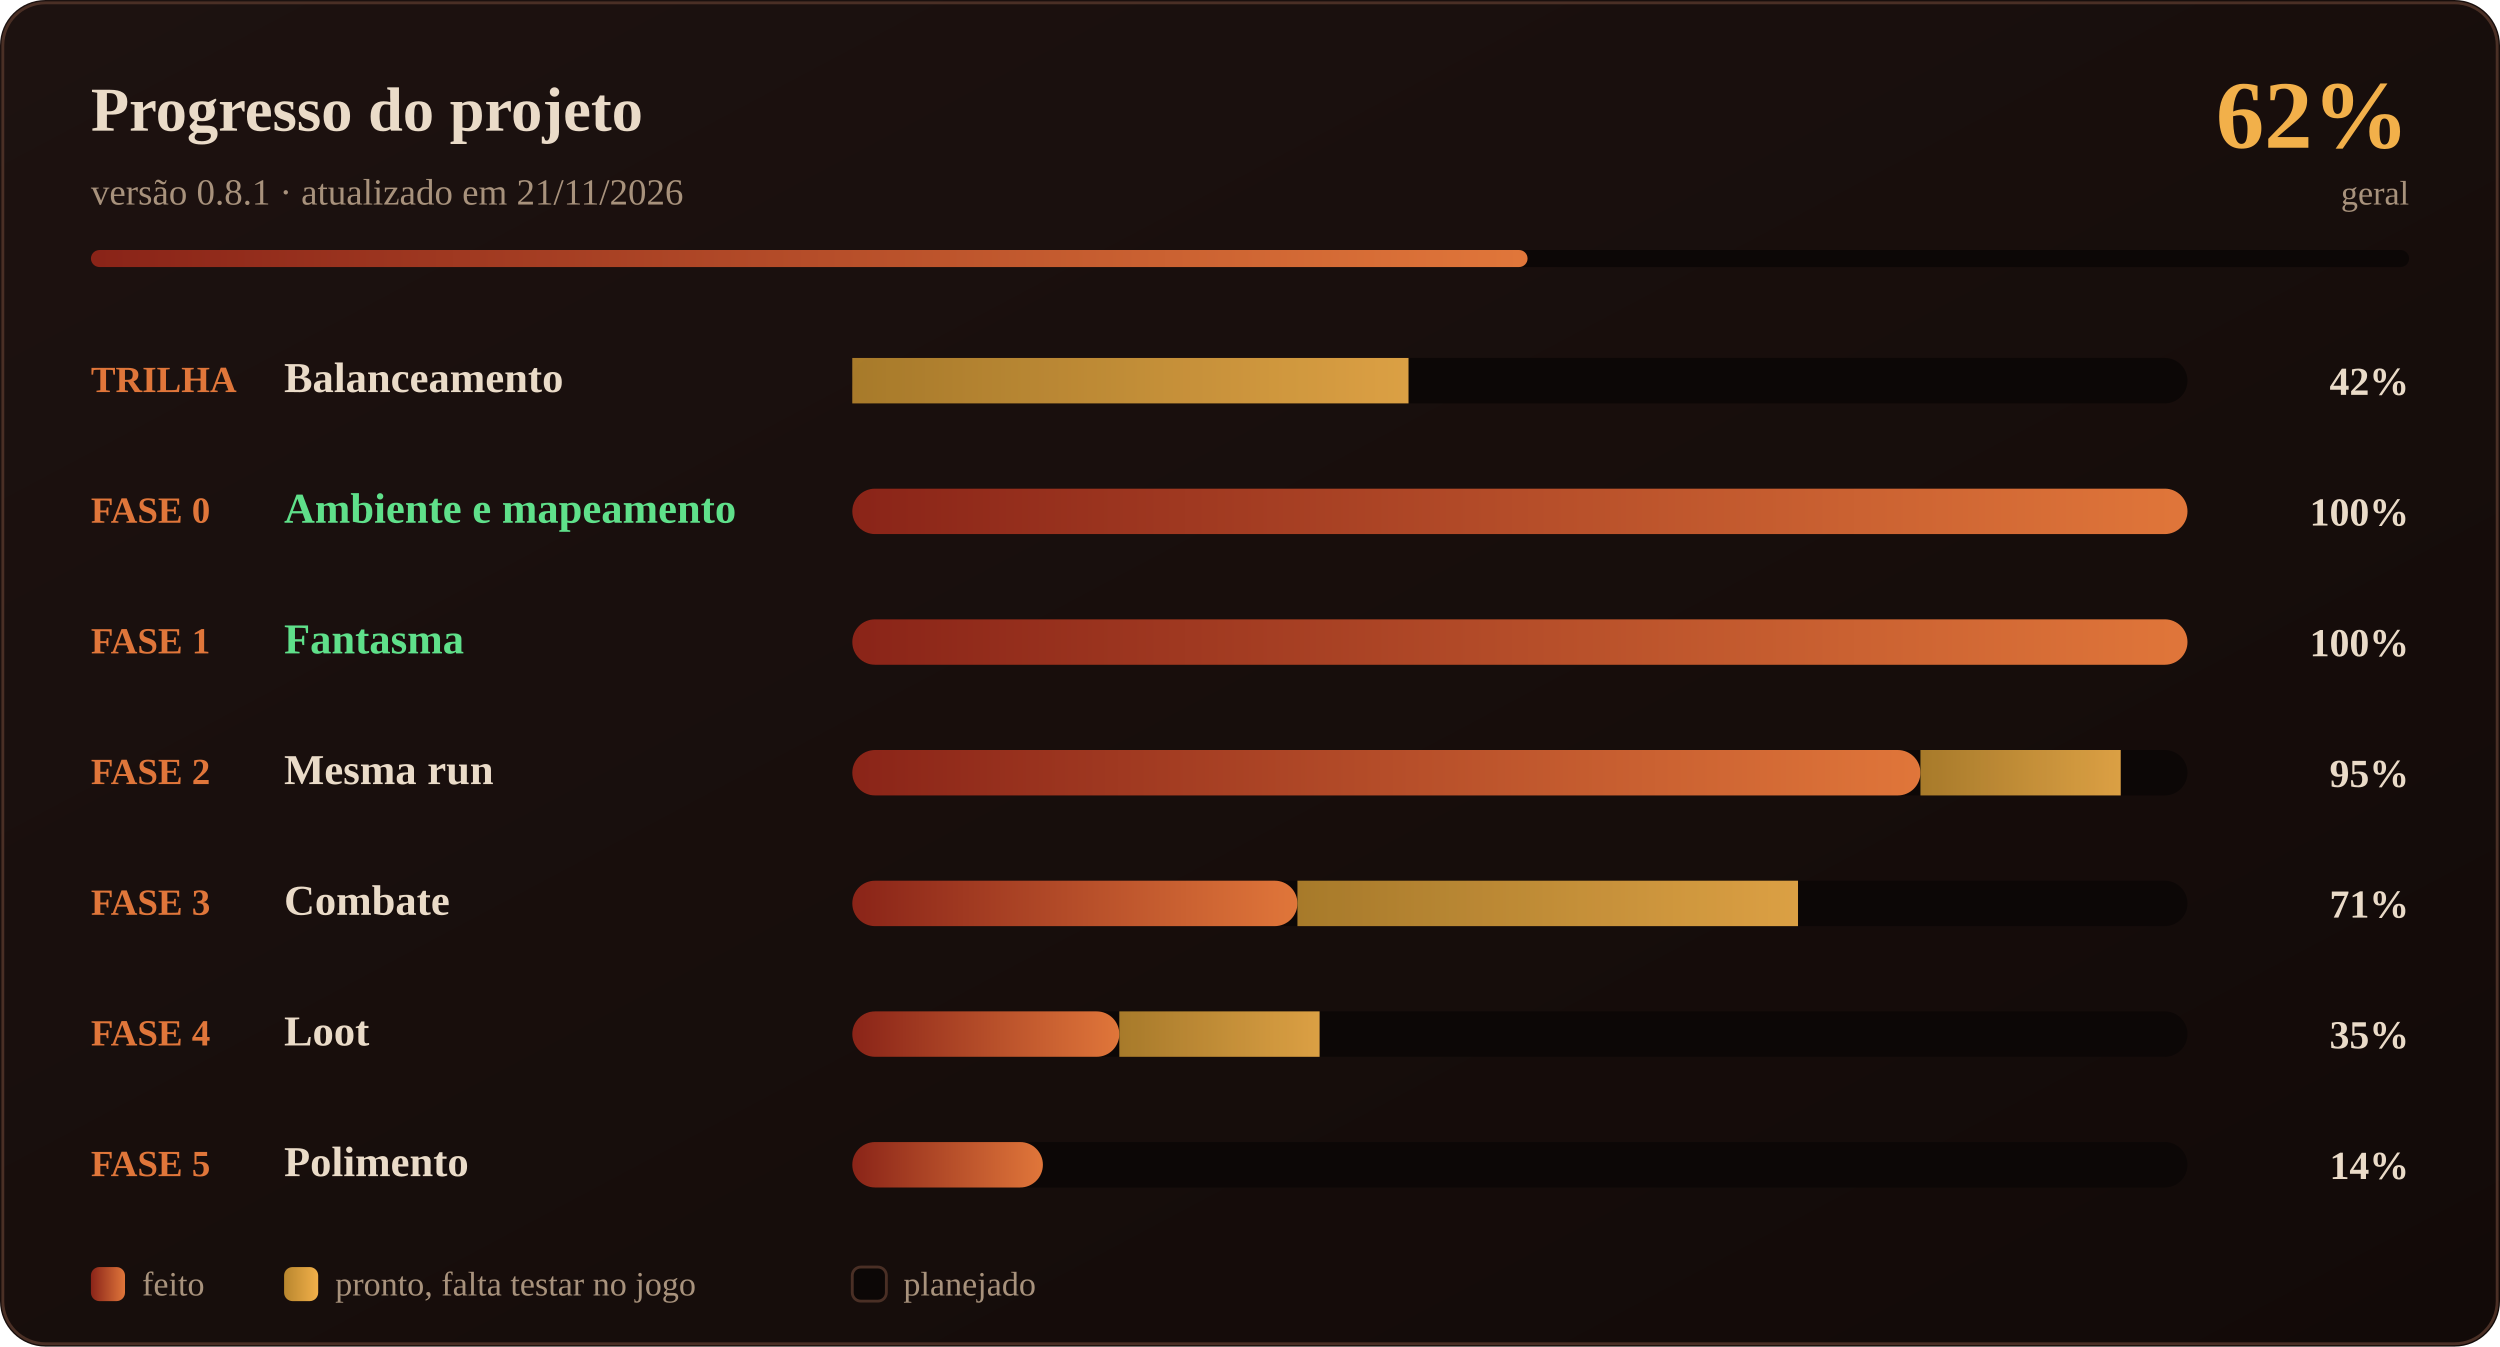
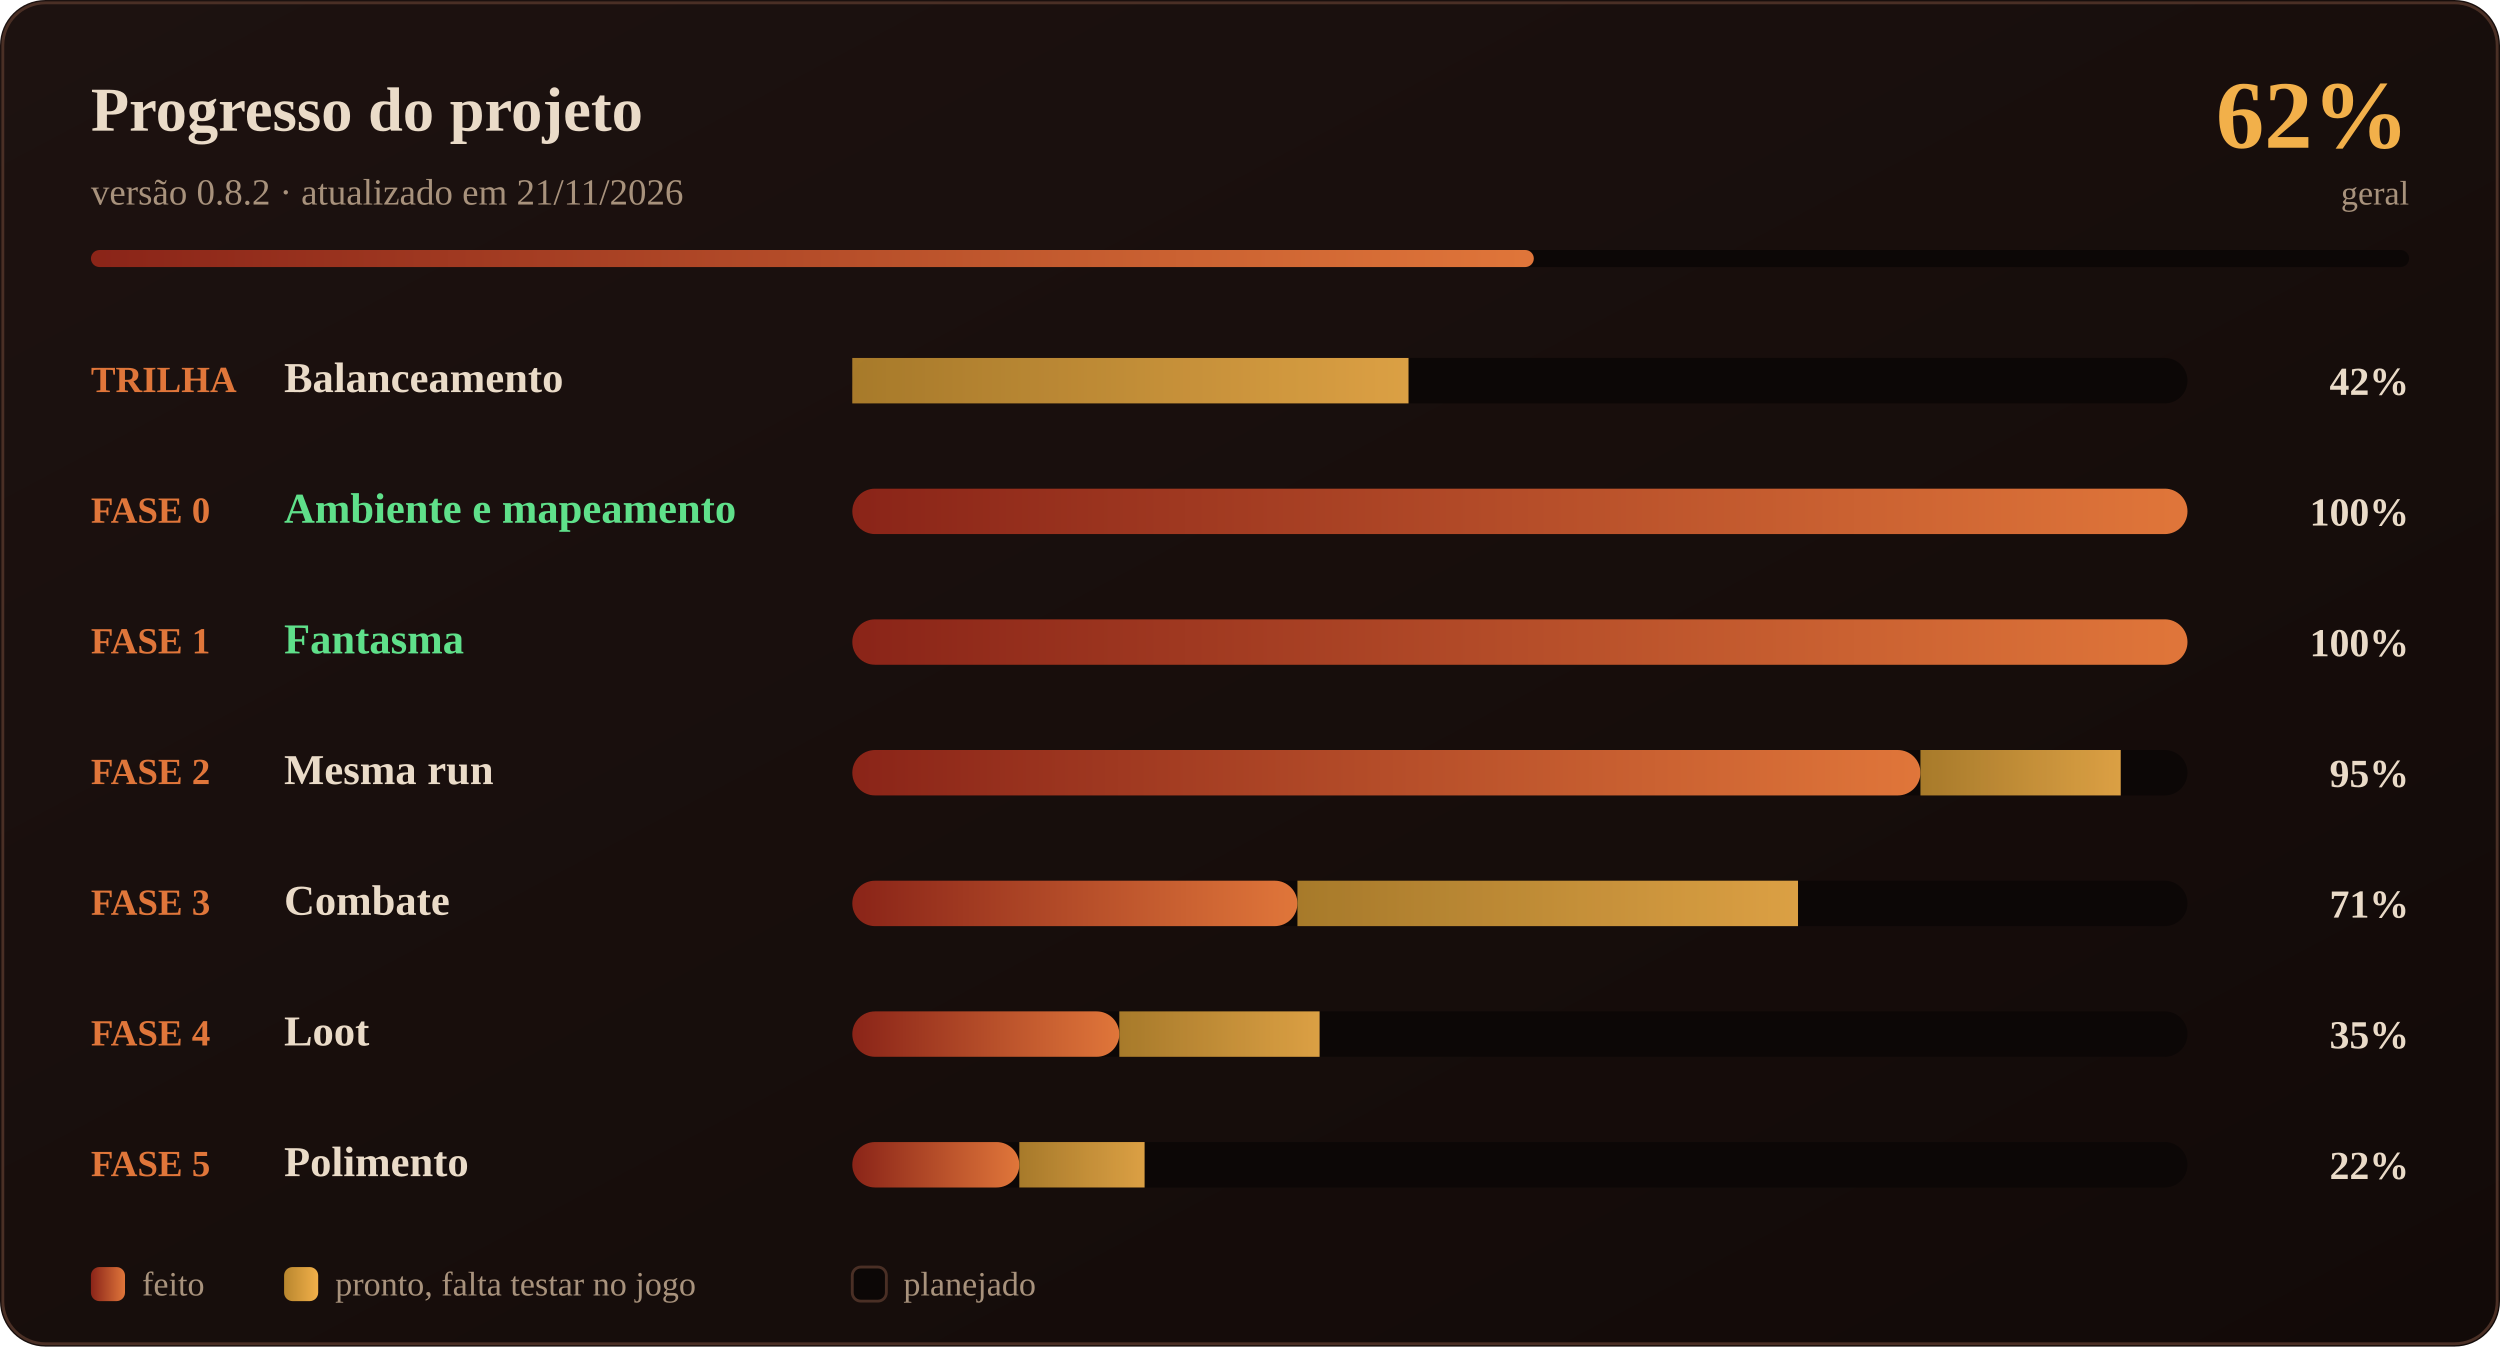
<svg xmlns="http://www.w3.org/2000/svg" width="880" height="474" viewBox="0 0 880 474" font-family="Georgia, 'Times New Roman', serif">
  <defs>
    <linearGradient id="fundo" x1="0" y1="0" x2="1" y2="1">
      <stop offset="0" stop-color="#1d1210" />
      <stop offset="1" stop-color="#120a08" />
    </linearGradient>
    <linearGradient id="fogo" x1="0" y1="0" x2="1" y2="0">
      <stop offset="0" stop-color="#8a2418" />
      <stop offset="1" stop-color="#e0763a" />
    </linearGradient>
    <linearGradient id="teste" x1="0" y1="0" x2="1" y2="0">
      <stop offset="0" stop-color="#b8862e" />
      <stop offset="1" stop-color="#f2b04a" />
    </linearGradient>
  </defs>
  <rect width="880" height="474" rx="16" fill="url(#fundo)" />
  <rect x="1" y="1" width="878" height="472" rx="15" fill="none" stroke="#4a2f25" />
  <text x="32" y="46" fill="#eadbc8" font-size="22" font-weight="700">Progresso do projeto</text>
-   <text x="32" y="72" fill="#a8927c" font-size="13">versão 0.8.1 · atualizado em 21/11/2026</text>
+   <text x="32" y="72" fill="#a8927c" font-size="13">versão 0.8.2 · atualizado em 21/11/2026</text>
  <text x="848" y="52" fill="#f2b04a" font-size="34" font-weight="800" text-anchor="end">62%</text>
  <text x="848" y="72" fill="#a8927c" font-size="12" text-anchor="end">geral</text>
  <rect x="32" y="88" width="816" height="6" rx="3" fill="#0c0706" />
-   <rect x="32" y="88" width="505.7" height="6" rx="3" fill="url(#fogo)" />
+   <rect x="32" y="88" width="507.9" height="6" rx="3" fill="url(#fogo)" />
  <text x="32" y="138" fill="#e0763a" font-size="13" font-weight="700">TRILHA</text>
  <text x="100" y="138" fill="#eadbc8" font-size="15" font-weight="600">Balanceamento</text>
  <rect x="300" y="126" width="470" height="16" rx="8" fill="#0c0706" />
  <rect x="300.0" y="126" width="195.8" height="16" rx="0" fill="url(#teste)" opacity="0.9" />
  <text x="848" y="139" fill="#eadbc8" font-size="14" font-weight="700" text-anchor="end">42%</text>
  <text x="32" y="184" fill="#e0763a" font-size="13" font-weight="700">FASE 0</text>
  <text x="100" y="184" fill="#5fe08a" font-size="15" font-weight="600">Ambiente e mapeamento</text>
  <rect x="300" y="172" width="470" height="16" rx="8" fill="#0c0706" />
  <rect x="300" y="172" width="470.0" height="16" rx="8" fill="url(#fogo)" />
  <text x="848" y="185" fill="#eadbc8" font-size="14" font-weight="700" text-anchor="end">100%</text>
  <text x="32" y="230" fill="#e0763a" font-size="13" font-weight="700">FASE 1</text>
  <text x="100" y="230" fill="#5fe08a" font-size="15" font-weight="600">Fantasma</text>
  <rect x="300" y="218" width="470" height="16" rx="8" fill="#0c0706" />
  <rect x="300" y="218" width="470.0" height="16" rx="8" fill="url(#fogo)" />
  <text x="848" y="231" fill="#eadbc8" font-size="14" font-weight="700" text-anchor="end">100%</text>
  <text x="32" y="276" fill="#e0763a" font-size="13" font-weight="700">FASE 2</text>
  <text x="100" y="276" fill="#eadbc8" font-size="15" font-weight="600">Mesma run</text>
  <rect x="300" y="264" width="470" height="16" rx="8" fill="#0c0706" />
  <rect x="300" y="264" width="376.0" height="16" rx="8" fill="url(#fogo)" />
  <rect x="676.0" y="264" width="70.5" height="16" rx="0" fill="url(#teste)" opacity="0.9" />
  <text x="848" y="277" fill="#eadbc8" font-size="14" font-weight="700" text-anchor="end">95%</text>
  <text x="32" y="322" fill="#e0763a" font-size="13" font-weight="700">FASE 3</text>
  <text x="100" y="322" fill="#eadbc8" font-size="15" font-weight="600">Combate</text>
  <rect x="300" y="310" width="470" height="16" rx="8" fill="#0c0706" />
  <rect x="300" y="310" width="156.7" height="16" rx="8" fill="url(#fogo)" />
  <rect x="456.7" y="310" width="176.2" height="16" rx="0" fill="url(#teste)" opacity="0.9" />
  <text x="848" y="323" fill="#eadbc8" font-size="14" font-weight="700" text-anchor="end">71%</text>
  <text x="32" y="368" fill="#e0763a" font-size="13" font-weight="700">FASE 4</text>
  <text x="100" y="368" fill="#eadbc8" font-size="15" font-weight="600">Loot</text>
  <rect x="300" y="356" width="470" height="16" rx="8" fill="#0c0706" />
  <rect x="300" y="356" width="94.0" height="16" rx="8" fill="url(#fogo)" />
  <rect x="394.0" y="356" width="70.5" height="16" rx="0" fill="url(#teste)" opacity="0.9" />
  <text x="848" y="369" fill="#eadbc8" font-size="14" font-weight="700" text-anchor="end">35%</text>
  <text x="32" y="414" fill="#e0763a" font-size="13" font-weight="700">FASE 5</text>
  <text x="100" y="414" fill="#eadbc8" font-size="15" font-weight="600">Polimento</text>
  <rect x="300" y="402" width="470" height="16" rx="8" fill="#0c0706" />
-   <rect x="300" y="402" width="67.1" height="16" rx="8" fill="url(#fogo)" />
-   <text x="848" y="415" fill="#eadbc8" font-size="14" font-weight="700" text-anchor="end">14%</text>
+   <rect x="300" y="402" width="58.8" height="16" rx="8" fill="url(#fogo)" />
+   <rect x="358.8" y="402" width="44.1" height="16" rx="0" fill="url(#teste)" opacity="0.9" />
+   <text x="848" y="415" fill="#eadbc8" font-size="14" font-weight="700" text-anchor="end">22%</text>
  <rect x="32" y="446" width="12" height="12" rx="3" fill="url(#fogo)" />
  <text x="50" y="456" fill="#a8927c" font-size="12">feito</text>
  <rect x="100" y="446" width="12" height="12" rx="3" fill="url(#teste)" />
  <text x="118" y="456" fill="#a8927c" font-size="12">pronto, falta testar no jogo</text>
  <rect x="300" y="446" width="12" height="12" rx="3" fill="#0c0706" stroke="#4a2f25" />
  <text x="318" y="456" fill="#a8927c" font-size="12">planejado</text>
</svg>
